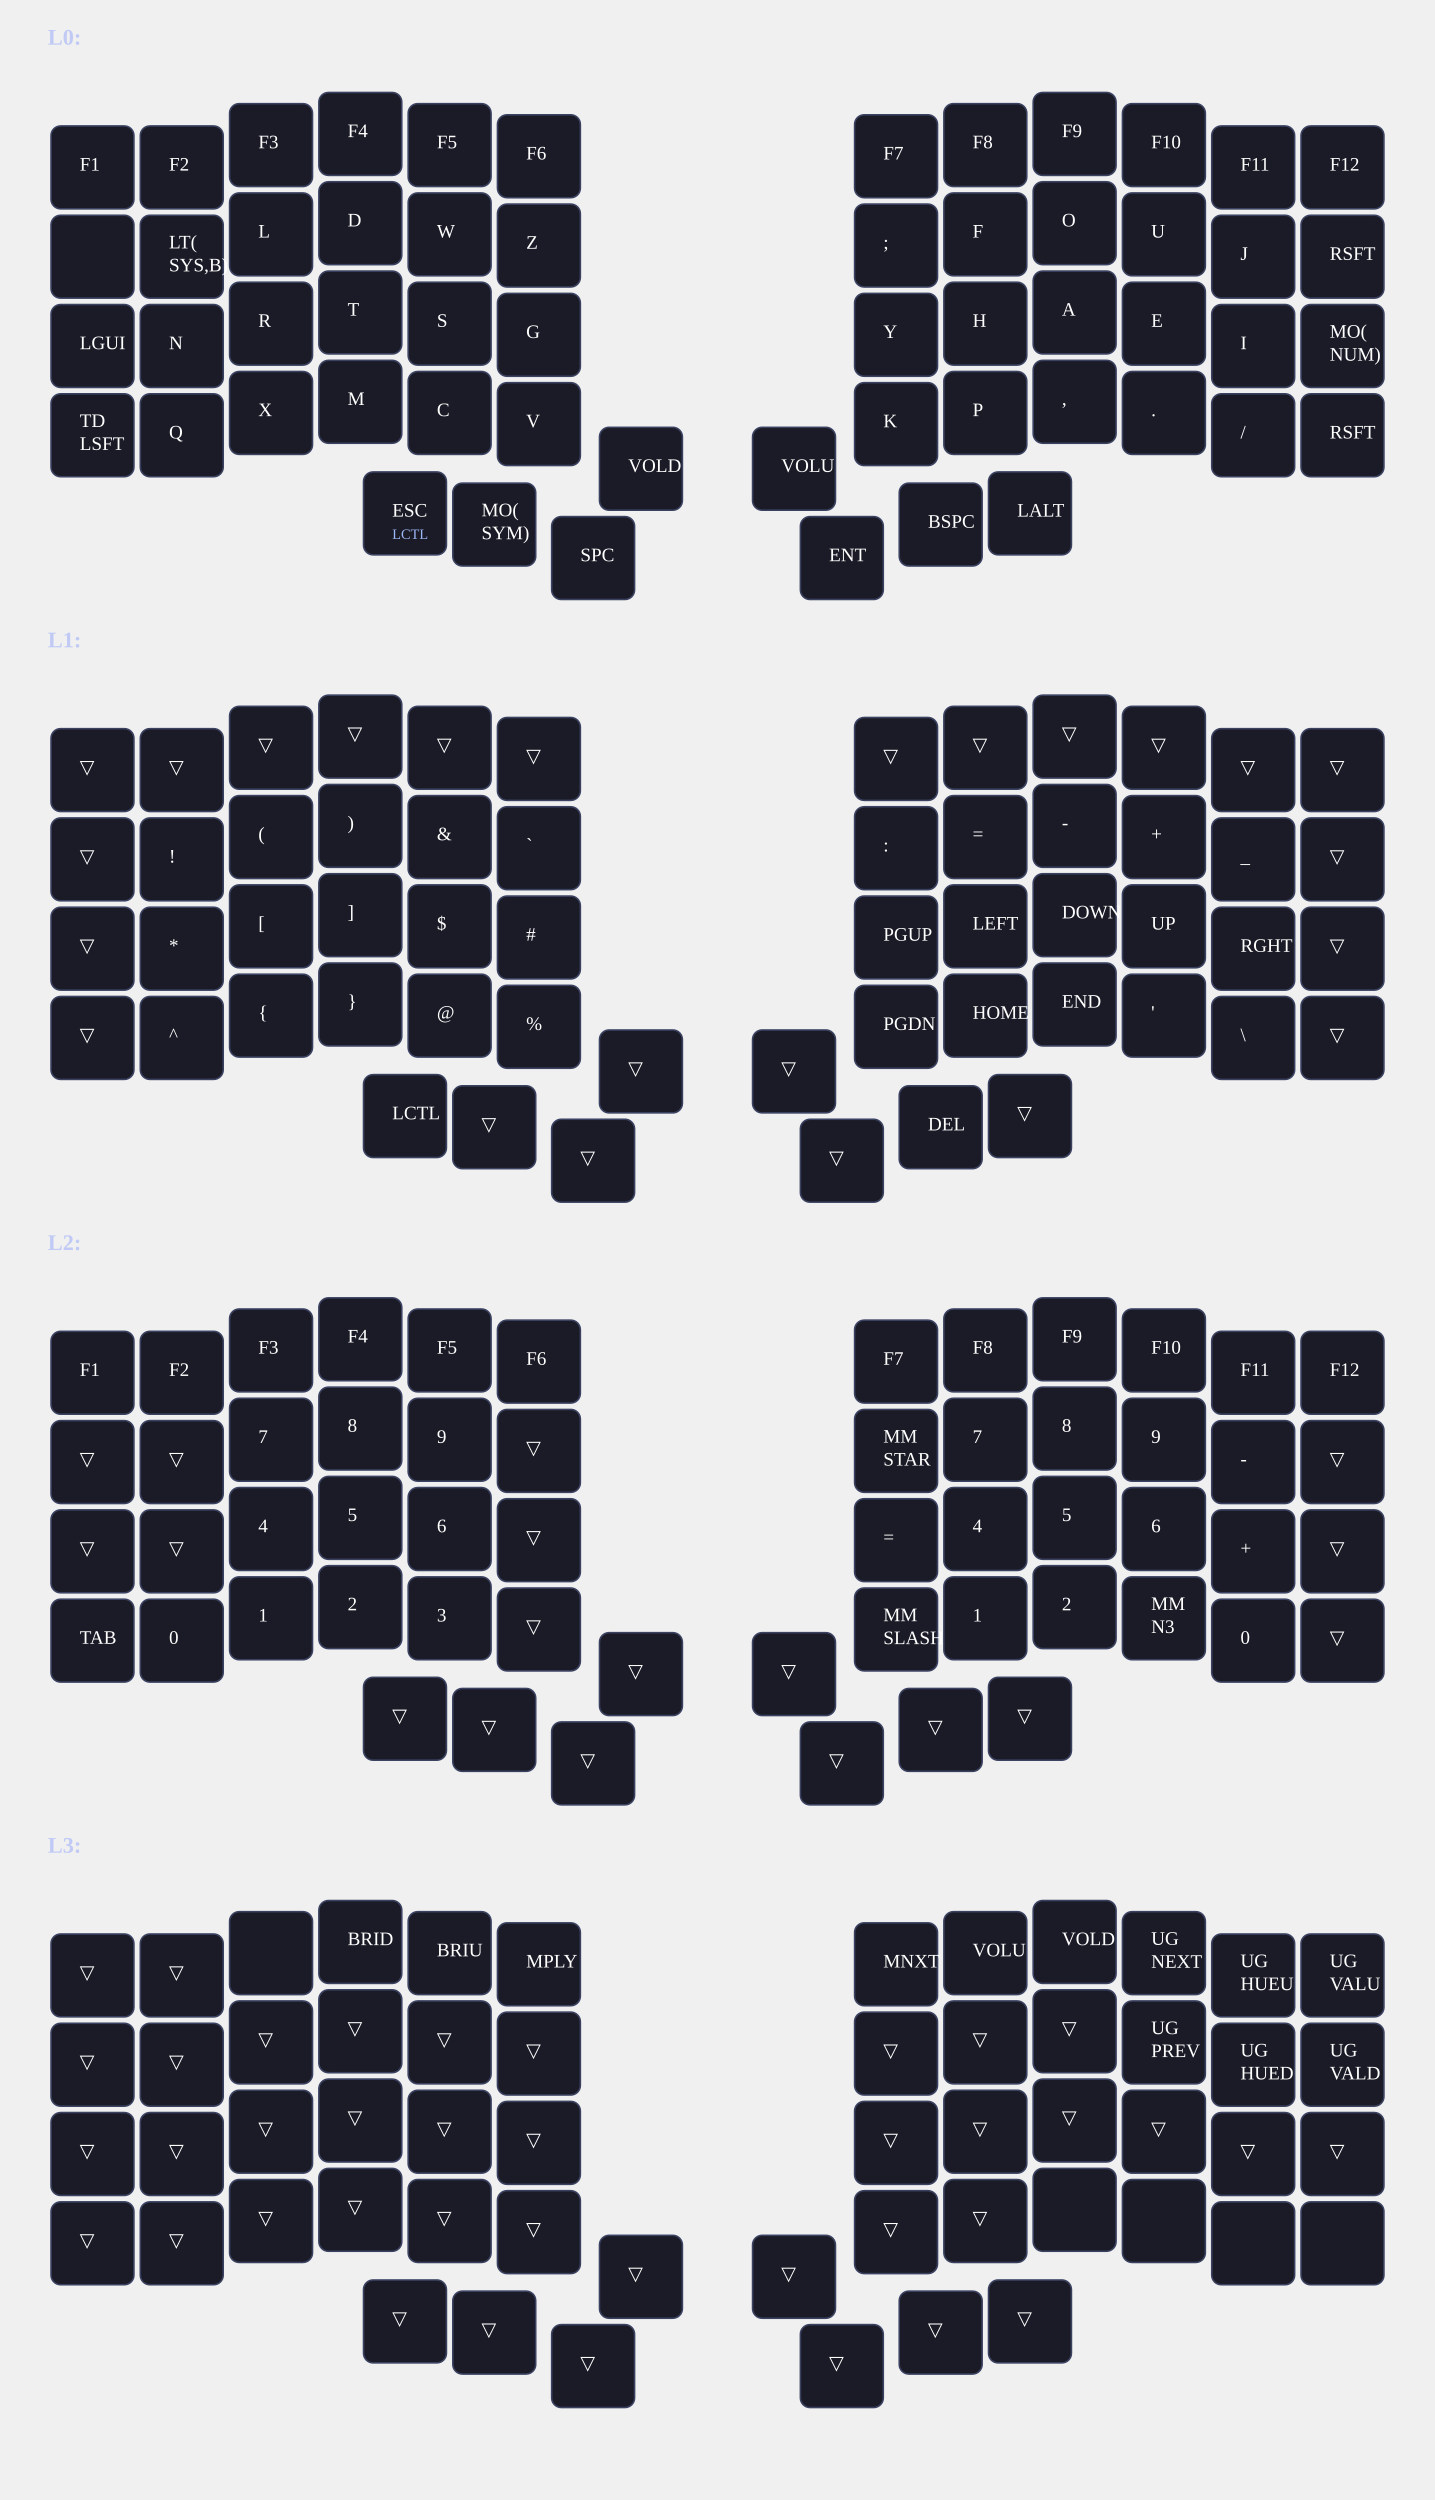
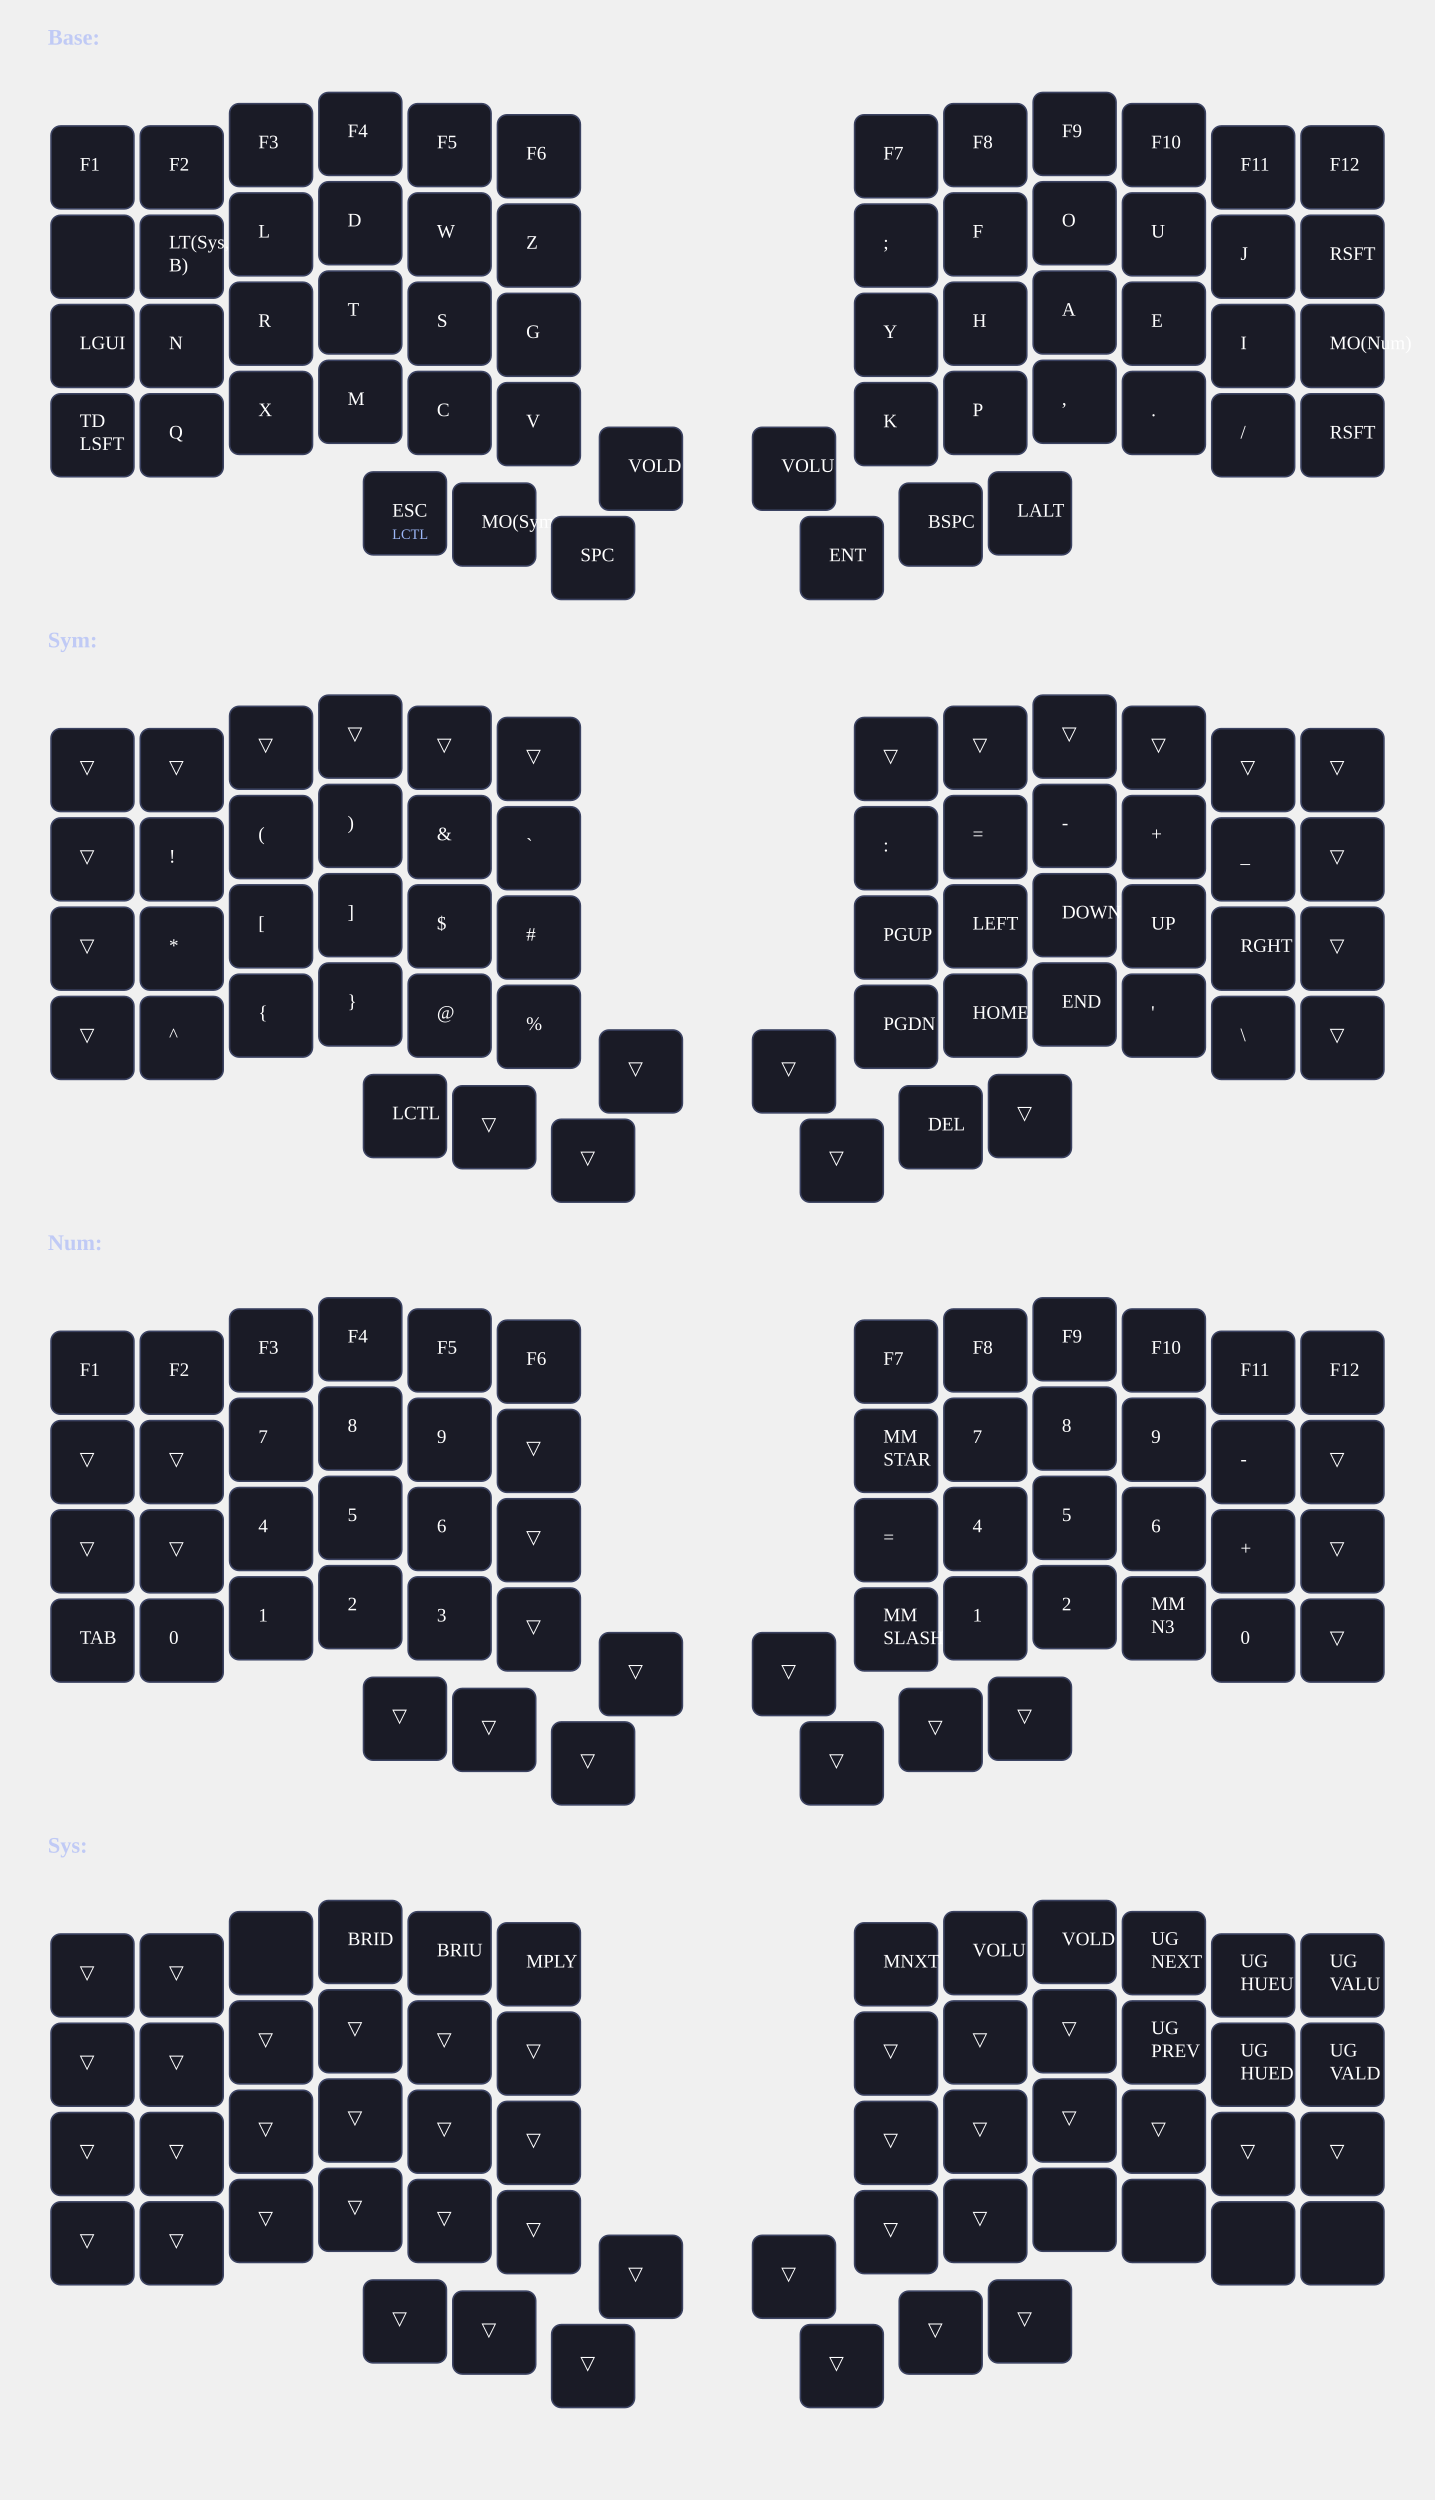
<svg xmlns="http://www.w3.org/2000/svg" width="900" height="1568" viewBox="0 0 900 1568" class="keymap">
  <style>.background { fill: #0f0f14; }
.key { fill: #1a1b26; stroke: #3b4261; stroke-width: 1; }
.key.held { fill: #292e42; stroke: #e0af68; stroke-width: 1; }
.key.ghost { stroke-dasharray: 4,4; stroke: #565f89; stroke-width: 1; }
.keycode { font-size: 10px; font-family: monospace; fill: #c0caf5; text-anchor: middle; dominant-baseline: middle; }
text.tap { font-size: 12px; fill: #ffffff; stroke: none; transform: translateX(-8px); }
text.hold { font-size: 9px; fill: #9db8f8; stroke: none; transform: translate(-8px, 2px); }
text.shifted { font-size: 9px; fill: #f0c878; stroke: none; transform: translate(-8px, 4px); }
.label { font-size: 14px; font-weight: bold; fill: #c0caf5; stroke: none; }
.combo { fill: #bb9af7; stroke: #3b4261; stroke-width: 1; }
</style>
-   <g transform="translate(30, 0)" class="layer-L0">
-     <text x="0" y="28" class="label" id="L0">L0:</text>
+   <g transform="translate(30, 0)" class="layer-Base">
+     <text x="0" y="28" class="label" id="Base">Base:</text>
    <g transform="translate(0, 56)">
      <g transform="translate(28, 49)" class="key keypos-0">
        <rect rx="6" ry="6" x="-26" y="-26" width="52" height="52" class="key" />
        <text x="0" y="2" class="key tap">F1</text>
      </g>
      <g transform="translate(84, 49)" class="key keypos-1">
        <rect rx="6" ry="6" x="-26" y="-26" width="52" height="52" class="key" />
        <text x="0" y="2" class="key tap">F2</text>
      </g>
      <g transform="translate(140, 35)" class="key keypos-2">
        <rect rx="6" ry="6" x="-26" y="-26" width="52" height="52" class="key" />
        <text x="0" y="2" class="key tap">F3</text>
      </g>
      <g transform="translate(196, 28)" class="key keypos-3">
        <rect rx="6" ry="6" x="-26" y="-26" width="52" height="52" class="key" />
        <text x="0" y="2" class="key tap">F4</text>
      </g>
      <g transform="translate(252, 35)" class="key keypos-4">
        <rect rx="6" ry="6" x="-26" y="-26" width="52" height="52" class="key" />
        <text x="0" y="2" class="key tap">F5</text>
      </g>
      <g transform="translate(308, 42)" class="key keypos-5">
        <rect rx="6" ry="6" x="-26" y="-26" width="52" height="52" class="key" />
        <text x="0" y="2" class="key tap">F6</text>
      </g>
      <g transform="translate(532, 42)" class="key keypos-6">
        <rect rx="6" ry="6" x="-26" y="-26" width="52" height="52" class="key" />
        <text x="0" y="2" class="key tap">F7</text>
      </g>
      <g transform="translate(588, 35)" class="key keypos-7">
        <rect rx="6" ry="6" x="-26" y="-26" width="52" height="52" class="key" />
        <text x="0" y="2" class="key tap">F8</text>
      </g>
      <g transform="translate(644, 28)" class="key keypos-8">
        <rect rx="6" ry="6" x="-26" y="-26" width="52" height="52" class="key" />
        <text x="0" y="2" class="key tap">F9</text>
      </g>
      <g transform="translate(700, 35)" class="key keypos-9">
        <rect rx="6" ry="6" x="-26" y="-26" width="52" height="52" class="key" />
        <text x="0" y="2" class="key tap">F10</text>
      </g>
      <g transform="translate(756, 49)" class="key keypos-10">
        <rect rx="6" ry="6" x="-26" y="-26" width="52" height="52" class="key" />
        <text x="0" y="2" class="key tap">F11</text>
      </g>
      <g transform="translate(812, 49)" class="key keypos-11">
        <rect rx="6" ry="6" x="-26" y="-26" width="52" height="52" class="key" />
        <text x="0" y="2" class="key tap">F12</text>
      </g>
      <g transform="translate(28, 105)" class="key keypos-12">
        <rect rx="6" ry="6" x="-26" y="-26" width="52" height="52" class="key" />
      </g>
      <g transform="translate(84, 105)" class="key keypos-13">
        <rect rx="6" ry="6" x="-26" y="-26" width="52" height="52" class="key" />
        <text x="0" y="2" class="key tap">
-           <tspan x="0" dy="-0.6em">LT(</tspan>
-           <tspan x="0" dy="1.2em">SYS,B)</tspan>
+           <tspan x="0" dy="-0.6em">LT(Sys,</tspan>
+           <tspan x="0" dy="1.2em">B)</tspan>
        </text>
      </g>
      <g transform="translate(140, 91)" class="key keypos-14">
        <rect rx="6" ry="6" x="-26" y="-26" width="52" height="52" class="key" />
        <text x="0" y="2" class="key tap">L</text>
      </g>
      <g transform="translate(196, 84)" class="key keypos-15">
        <rect rx="6" ry="6" x="-26" y="-26" width="52" height="52" class="key" />
        <text x="0" y="2" class="key tap">D</text>
      </g>
      <g transform="translate(252, 91)" class="key keypos-16">
        <rect rx="6" ry="6" x="-26" y="-26" width="52" height="52" class="key" />
        <text x="0" y="2" class="key tap">W</text>
      </g>
      <g transform="translate(308, 98)" class="key keypos-17">
        <rect rx="6" ry="6" x="-26" y="-26" width="52" height="52" class="key" />
        <text x="0" y="2" class="key tap">Z</text>
      </g>
      <g transform="translate(532, 98)" class="key keypos-18">
        <rect rx="6" ry="6" x="-26" y="-26" width="52" height="52" class="key" />
        <text x="0" y="2" class="key tap">;</text>
      </g>
      <g transform="translate(588, 91)" class="key keypos-19">
        <rect rx="6" ry="6" x="-26" y="-26" width="52" height="52" class="key" />
        <text x="0" y="2" class="key tap">F</text>
      </g>
      <g transform="translate(644, 84)" class="key keypos-20">
        <rect rx="6" ry="6" x="-26" y="-26" width="52" height="52" class="key" />
        <text x="0" y="2" class="key tap">O</text>
      </g>
      <g transform="translate(700, 91)" class="key keypos-21">
        <rect rx="6" ry="6" x="-26" y="-26" width="52" height="52" class="key" />
        <text x="0" y="2" class="key tap">U</text>
      </g>
      <g transform="translate(756, 105)" class="key keypos-22">
        <rect rx="6" ry="6" x="-26" y="-26" width="52" height="52" class="key" />
        <text x="0" y="2" class="key tap">J</text>
      </g>
      <g transform="translate(812, 105)" class="key keypos-23">
        <rect rx="6" ry="6" x="-26" y="-26" width="52" height="52" class="key" />
        <text x="0" y="2" class="key tap">RSFT</text>
      </g>
      <g transform="translate(28, 161)" class="key keypos-24">
        <rect rx="6" ry="6" x="-26" y="-26" width="52" height="52" class="key" />
        <text x="0" y="2" class="key tap">LGUI</text>
      </g>
      <g transform="translate(84, 161)" class="key keypos-25">
        <rect rx="6" ry="6" x="-26" y="-26" width="52" height="52" class="key" />
        <text x="0" y="2" class="key tap">N</text>
      </g>
      <g transform="translate(140, 147)" class="key keypos-26">
        <rect rx="6" ry="6" x="-26" y="-26" width="52" height="52" class="key" />
        <text x="0" y="2" class="key tap">R</text>
      </g>
      <g transform="translate(196, 140)" class="key keypos-27">
        <rect rx="6" ry="6" x="-26" y="-26" width="52" height="52" class="key" />
        <text x="0" y="2" class="key tap">T</text>
      </g>
      <g transform="translate(252, 147)" class="key keypos-28">
        <rect rx="6" ry="6" x="-26" y="-26" width="52" height="52" class="key" />
        <text x="0" y="2" class="key tap">S</text>
      </g>
      <g transform="translate(308, 154)" class="key keypos-29">
        <rect rx="6" ry="6" x="-26" y="-26" width="52" height="52" class="key" />
        <text x="0" y="2" class="key tap">G</text>
      </g>
      <g transform="translate(532, 154)" class="key keypos-30">
        <rect rx="6" ry="6" x="-26" y="-26" width="52" height="52" class="key" />
        <text x="0" y="2" class="key tap">Y</text>
      </g>
      <g transform="translate(588, 147)" class="key keypos-31">
        <rect rx="6" ry="6" x="-26" y="-26" width="52" height="52" class="key" />
        <text x="0" y="2" class="key tap">H</text>
      </g>
      <g transform="translate(644, 140)" class="key keypos-32">
        <rect rx="6" ry="6" x="-26" y="-26" width="52" height="52" class="key" />
        <text x="0" y="2" class="key tap">A</text>
      </g>
      <g transform="translate(700, 147)" class="key keypos-33">
        <rect rx="6" ry="6" x="-26" y="-26" width="52" height="52" class="key" />
        <text x="0" y="2" class="key tap">E</text>
      </g>
      <g transform="translate(756, 161)" class="key keypos-34">
        <rect rx="6" ry="6" x="-26" y="-26" width="52" height="52" class="key" />
        <text x="0" y="2" class="key tap">I</text>
      </g>
      <g transform="translate(812, 161)" class="key keypos-35">
        <rect rx="6" ry="6" x="-26" y="-26" width="52" height="52" class="key" />
-         <text x="0" y="2" class="key tap">
-           <tspan x="0" dy="-0.6em">MO(</tspan>
-           <tspan x="0" dy="1.2em">NUM)</tspan>
-         </text>
+         <text x="0" y="2" class="key tap">MO(Num)</text>
      </g>
      <g transform="translate(28, 217)" class="key keypos-36">
        <rect rx="6" ry="6" x="-26" y="-26" width="52" height="52" class="key" />
        <text x="0" y="2" class="key tap">
          <tspan x="0" dy="-0.6em">TD</tspan>
          <tspan x="0" dy="1.2em">LSFT</tspan>
        </text>
      </g>
      <g transform="translate(84, 217)" class="key keypos-37">
        <rect rx="6" ry="6" x="-26" y="-26" width="52" height="52" class="key" />
        <text x="0" y="2" class="key tap">Q</text>
      </g>
      <g transform="translate(140, 203)" class="key keypos-38">
        <rect rx="6" ry="6" x="-26" y="-26" width="52" height="52" class="key" />
        <text x="0" y="2" class="key tap">X</text>
      </g>
      <g transform="translate(196, 196)" class="key keypos-39">
        <rect rx="6" ry="6" x="-26" y="-26" width="52" height="52" class="key" />
        <text x="0" y="2" class="key tap">M</text>
      </g>
      <g transform="translate(252, 203)" class="key keypos-40">
        <rect rx="6" ry="6" x="-26" y="-26" width="52" height="52" class="key" />
        <text x="0" y="2" class="key tap">C</text>
      </g>
      <g transform="translate(308, 210)" class="key keypos-41">
        <rect rx="6" ry="6" x="-26" y="-26" width="52" height="52" class="key" />
        <text x="0" y="2" class="key tap">V</text>
      </g>
      <g transform="translate(372, 238)" class="key keypos-42">
        <rect rx="6" ry="6" x="-26" y="-26" width="52" height="52" class="key" />
        <text x="0" y="2" class="key tap">VOLD</text>
      </g>
      <g transform="translate(468, 238)" class="key keypos-43">
        <rect rx="6" ry="6" x="-26" y="-26" width="52" height="52" class="key" />
        <text x="0" y="2" class="key tap">VOLU</text>
      </g>
      <g transform="translate(532, 210)" class="key keypos-44">
        <rect rx="6" ry="6" x="-26" y="-26" width="52" height="52" class="key" />
        <text x="0" y="2" class="key tap">K</text>
      </g>
      <g transform="translate(588, 203)" class="key keypos-45">
        <rect rx="6" ry="6" x="-26" y="-26" width="52" height="52" class="key" />
        <text x="0" y="2" class="key tap">P</text>
      </g>
      <g transform="translate(644, 196)" class="key keypos-46">
        <rect rx="6" ry="6" x="-26" y="-26" width="52" height="52" class="key" />
        <text x="0" y="2" class="key tap">,</text>
      </g>
      <g transform="translate(700, 203)" class="key keypos-47">
        <rect rx="6" ry="6" x="-26" y="-26" width="52" height="52" class="key" />
        <text x="0" y="2" class="key tap">.</text>
      </g>
      <g transform="translate(756, 217)" class="key keypos-48">
        <rect rx="6" ry="6" x="-26" y="-26" width="52" height="52" class="key" />
        <text x="0" y="2" class="key tap">/</text>
      </g>
      <g transform="translate(812, 217)" class="key keypos-49">
        <rect rx="6" ry="6" x="-26" y="-26" width="52" height="52" class="key" />
        <text x="0" y="2" class="key tap">RSFT</text>
      </g>
      <g transform="translate(224, 266)" class="key keypos-50">
        <rect rx="6" ry="6" x="-26" y="-26" width="52" height="52" class="key" />
        <text x="0" y="2" class="key tap">ESC</text>
        <text x="0" y="14" class="key hold">LCTL</text>
      </g>
      <g transform="translate(280, 273)" class="key keypos-51">
        <rect rx="6" ry="6" x="-26" y="-26" width="52" height="52" class="key" />
-         <text x="0" y="2" class="key tap">
-           <tspan x="0" dy="-0.6em">MO(</tspan>
-           <tspan x="0" dy="1.2em">SYM)</tspan>
-         </text>
+         <text x="0" y="2" class="key tap">MO(Sym)</text>
      </g>
      <g transform="translate(342, 294)" class="key keypos-52">
        <rect rx="6" ry="6" x="-26" y="-26" width="52" height="52" class="key" />
        <text x="0" y="2" class="key tap">SPC</text>
      </g>
      <g transform="translate(498, 294)" class="key keypos-53">
        <rect rx="6" ry="6" x="-26" y="-26" width="52" height="52" class="key" />
        <text x="0" y="2" class="key tap">ENT</text>
      </g>
      <g transform="translate(560, 273)" class="key keypos-54">
        <rect rx="6" ry="6" x="-26" y="-26" width="52" height="52" class="key" />
        <text x="0" y="2" class="key tap">BSPC</text>
      </g>
      <g transform="translate(616, 266)" class="key keypos-55">
        <rect rx="6" ry="6" x="-26" y="-26" width="52" height="52" class="key" />
        <text x="0" y="2" class="key tap">LALT</text>
      </g>
    </g>
  </g>
-   <g transform="translate(30, 378)" class="layer-L1">
-     <text x="0" y="28" class="label" id="L1">L1:</text>
+   <g transform="translate(30, 378)" class="layer-Sym">
+     <text x="0" y="28" class="label" id="Sym">Sym:</text>
    <g transform="translate(0, 56)">
      <g transform="translate(28, 49)" class="key trans keypos-0">
        <rect rx="6" ry="6" x="-26" y="-26" width="52" height="52" class="key trans" />
        <text x="0" y="2" class="key trans tap">▽</text>
      </g>
      <g transform="translate(84, 49)" class="key trans keypos-1">
        <rect rx="6" ry="6" x="-26" y="-26" width="52" height="52" class="key trans" />
        <text x="0" y="2" class="key trans tap">▽</text>
      </g>
      <g transform="translate(140, 35)" class="key trans keypos-2">
        <rect rx="6" ry="6" x="-26" y="-26" width="52" height="52" class="key trans" />
        <text x="0" y="2" class="key trans tap">▽</text>
      </g>
      <g transform="translate(196, 28)" class="key trans keypos-3">
        <rect rx="6" ry="6" x="-26" y="-26" width="52" height="52" class="key trans" />
        <text x="0" y="2" class="key trans tap">▽</text>
      </g>
      <g transform="translate(252, 35)" class="key trans keypos-4">
        <rect rx="6" ry="6" x="-26" y="-26" width="52" height="52" class="key trans" />
        <text x="0" y="2" class="key trans tap">▽</text>
      </g>
      <g transform="translate(308, 42)" class="key trans keypos-5">
        <rect rx="6" ry="6" x="-26" y="-26" width="52" height="52" class="key trans" />
        <text x="0" y="2" class="key trans tap">▽</text>
      </g>
      <g transform="translate(532, 42)" class="key trans keypos-6">
        <rect rx="6" ry="6" x="-26" y="-26" width="52" height="52" class="key trans" />
        <text x="0" y="2" class="key trans tap">▽</text>
      </g>
      <g transform="translate(588, 35)" class="key trans keypos-7">
        <rect rx="6" ry="6" x="-26" y="-26" width="52" height="52" class="key trans" />
        <text x="0" y="2" class="key trans tap">▽</text>
      </g>
      <g transform="translate(644, 28)" class="key trans keypos-8">
        <rect rx="6" ry="6" x="-26" y="-26" width="52" height="52" class="key trans" />
        <text x="0" y="2" class="key trans tap">▽</text>
      </g>
      <g transform="translate(700, 35)" class="key trans keypos-9">
        <rect rx="6" ry="6" x="-26" y="-26" width="52" height="52" class="key trans" />
        <text x="0" y="2" class="key trans tap">▽</text>
      </g>
      <g transform="translate(756, 49)" class="key trans keypos-10">
        <rect rx="6" ry="6" x="-26" y="-26" width="52" height="52" class="key trans" />
        <text x="0" y="2" class="key trans tap">▽</text>
      </g>
      <g transform="translate(812, 49)" class="key trans keypos-11">
        <rect rx="6" ry="6" x="-26" y="-26" width="52" height="52" class="key trans" />
        <text x="0" y="2" class="key trans tap">▽</text>
      </g>
      <g transform="translate(28, 105)" class="key trans keypos-12">
        <rect rx="6" ry="6" x="-26" y="-26" width="52" height="52" class="key trans" />
        <text x="0" y="2" class="key trans tap">▽</text>
      </g>
      <g transform="translate(84, 105)" class="key keypos-13">
        <rect rx="6" ry="6" x="-26" y="-26" width="52" height="52" class="key" />
        <text x="0" y="2" class="key tap">!</text>
      </g>
      <g transform="translate(140, 91)" class="key keypos-14">
        <rect rx="6" ry="6" x="-26" y="-26" width="52" height="52" class="key" />
        <text x="0" y="2" class="key tap">(</text>
      </g>
      <g transform="translate(196, 84)" class="key keypos-15">
        <rect rx="6" ry="6" x="-26" y="-26" width="52" height="52" class="key" />
        <text x="0" y="2" class="key tap">)</text>
      </g>
      <g transform="translate(252, 91)" class="key keypos-16">
        <rect rx="6" ry="6" x="-26" y="-26" width="52" height="52" class="key" />
        <text x="0" y="2" class="key tap">&amp;</text>
      </g>
      <g transform="translate(308, 98)" class="key keypos-17">
        <rect rx="6" ry="6" x="-26" y="-26" width="52" height="52" class="key" />
        <text x="0" y="2" class="key tap">`</text>
      </g>
      <g transform="translate(532, 98)" class="key keypos-18">
        <rect rx="6" ry="6" x="-26" y="-26" width="52" height="52" class="key" />
        <text x="0" y="2" class="key tap">:</text>
      </g>
      <g transform="translate(588, 91)" class="key keypos-19">
        <rect rx="6" ry="6" x="-26" y="-26" width="52" height="52" class="key" />
        <text x="0" y="2" class="key tap">=</text>
      </g>
      <g transform="translate(644, 84)" class="key keypos-20">
        <rect rx="6" ry="6" x="-26" y="-26" width="52" height="52" class="key" />
        <text x="0" y="2" class="key tap">-</text>
      </g>
      <g transform="translate(700, 91)" class="key keypos-21">
        <rect rx="6" ry="6" x="-26" y="-26" width="52" height="52" class="key" />
        <text x="0" y="2" class="key tap">+</text>
      </g>
      <g transform="translate(756, 105)" class="key keypos-22">
        <rect rx="6" ry="6" x="-26" y="-26" width="52" height="52" class="key" />
        <text x="0" y="2" class="key tap">_</text>
      </g>
      <g transform="translate(812, 105)" class="key trans keypos-23">
        <rect rx="6" ry="6" x="-26" y="-26" width="52" height="52" class="key trans" />
        <text x="0" y="2" class="key trans tap">▽</text>
      </g>
      <g transform="translate(28, 161)" class="key trans keypos-24">
        <rect rx="6" ry="6" x="-26" y="-26" width="52" height="52" class="key trans" />
        <text x="0" y="2" class="key trans tap">▽</text>
      </g>
      <g transform="translate(84, 161)" class="key keypos-25">
        <rect rx="6" ry="6" x="-26" y="-26" width="52" height="52" class="key" />
        <text x="0" y="2" class="key tap">*</text>
      </g>
      <g transform="translate(140, 147)" class="key keypos-26">
        <rect rx="6" ry="6" x="-26" y="-26" width="52" height="52" class="key" />
        <text x="0" y="2" class="key tap">[</text>
      </g>
      <g transform="translate(196, 140)" class="key keypos-27">
        <rect rx="6" ry="6" x="-26" y="-26" width="52" height="52" class="key" />
        <text x="0" y="2" class="key tap">]</text>
      </g>
      <g transform="translate(252, 147)" class="key keypos-28">
        <rect rx="6" ry="6" x="-26" y="-26" width="52" height="52" class="key" />
        <text x="0" y="2" class="key tap">$</text>
      </g>
      <g transform="translate(308, 154)" class="key keypos-29">
        <rect rx="6" ry="6" x="-26" y="-26" width="52" height="52" class="key" />
        <text x="0" y="2" class="key tap">#</text>
      </g>
      <g transform="translate(532, 154)" class="key keypos-30">
        <rect rx="6" ry="6" x="-26" y="-26" width="52" height="52" class="key" />
        <text x="0" y="2" class="key tap">PGUP</text>
      </g>
      <g transform="translate(588, 147)" class="key keypos-31">
        <rect rx="6" ry="6" x="-26" y="-26" width="52" height="52" class="key" />
        <text x="0" y="2" class="key tap">LEFT</text>
      </g>
      <g transform="translate(644, 140)" class="key keypos-32">
        <rect rx="6" ry="6" x="-26" y="-26" width="52" height="52" class="key" />
        <text x="0" y="2" class="key tap">DOWN</text>
      </g>
      <g transform="translate(700, 147)" class="key keypos-33">
        <rect rx="6" ry="6" x="-26" y="-26" width="52" height="52" class="key" />
        <text x="0" y="2" class="key tap">UP</text>
      </g>
      <g transform="translate(756, 161)" class="key keypos-34">
        <rect rx="6" ry="6" x="-26" y="-26" width="52" height="52" class="key" />
        <text x="0" y="2" class="key tap">RGHT</text>
      </g>
      <g transform="translate(812, 161)" class="key trans keypos-35">
        <rect rx="6" ry="6" x="-26" y="-26" width="52" height="52" class="key trans" />
        <text x="0" y="2" class="key trans tap">▽</text>
      </g>
      <g transform="translate(28, 217)" class="key trans keypos-36">
        <rect rx="6" ry="6" x="-26" y="-26" width="52" height="52" class="key trans" />
        <text x="0" y="2" class="key trans tap">▽</text>
      </g>
      <g transform="translate(84, 217)" class="key keypos-37">
        <rect rx="6" ry="6" x="-26" y="-26" width="52" height="52" class="key" />
        <text x="0" y="2" class="key tap">^</text>
      </g>
      <g transform="translate(140, 203)" class="key keypos-38">
        <rect rx="6" ry="6" x="-26" y="-26" width="52" height="52" class="key" />
        <text x="0" y="2" class="key tap">{</text>
      </g>
      <g transform="translate(196, 196)" class="key keypos-39">
        <rect rx="6" ry="6" x="-26" y="-26" width="52" height="52" class="key" />
        <text x="0" y="2" class="key tap">}</text>
      </g>
      <g transform="translate(252, 203)" class="key keypos-40">
        <rect rx="6" ry="6" x="-26" y="-26" width="52" height="52" class="key" />
        <text x="0" y="2" class="key tap">@</text>
      </g>
      <g transform="translate(308, 210)" class="key keypos-41">
        <rect rx="6" ry="6" x="-26" y="-26" width="52" height="52" class="key" />
        <text x="0" y="2" class="key tap">%</text>
      </g>
      <g transform="translate(372, 238)" class="key trans keypos-42">
        <rect rx="6" ry="6" x="-26" y="-26" width="52" height="52" class="key trans" />
        <text x="0" y="2" class="key trans tap">▽</text>
      </g>
      <g transform="translate(468, 238)" class="key trans keypos-43">
        <rect rx="6" ry="6" x="-26" y="-26" width="52" height="52" class="key trans" />
        <text x="0" y="2" class="key trans tap">▽</text>
      </g>
      <g transform="translate(532, 210)" class="key keypos-44">
        <rect rx="6" ry="6" x="-26" y="-26" width="52" height="52" class="key" />
        <text x="0" y="2" class="key tap">PGDN</text>
      </g>
      <g transform="translate(588, 203)" class="key keypos-45">
        <rect rx="6" ry="6" x="-26" y="-26" width="52" height="52" class="key" />
        <text x="0" y="2" class="key tap">HOME</text>
      </g>
      <g transform="translate(644, 196)" class="key keypos-46">
        <rect rx="6" ry="6" x="-26" y="-26" width="52" height="52" class="key" />
        <text x="0" y="2" class="key tap">END</text>
      </g>
      <g transform="translate(700, 203)" class="key keypos-47">
        <rect rx="6" ry="6" x="-26" y="-26" width="52" height="52" class="key" />
        <text x="0" y="2" class="key tap">'</text>
      </g>
      <g transform="translate(756, 217)" class="key keypos-48">
        <rect rx="6" ry="6" x="-26" y="-26" width="52" height="52" class="key" />
        <text x="0" y="2" class="key tap">\</text>
      </g>
      <g transform="translate(812, 217)" class="key trans keypos-49">
        <rect rx="6" ry="6" x="-26" y="-26" width="52" height="52" class="key trans" />
        <text x="0" y="2" class="key trans tap">▽</text>
      </g>
      <g transform="translate(224, 266)" class="key keypos-50">
        <rect rx="6" ry="6" x="-26" y="-26" width="52" height="52" class="key" />
        <text x="0" y="2" class="key tap">LCTL</text>
      </g>
      <g transform="translate(280, 273)" class="key trans keypos-51">
        <rect rx="6" ry="6" x="-26" y="-26" width="52" height="52" class="key trans" />
        <text x="0" y="2" class="key trans tap">▽</text>
      </g>
      <g transform="translate(342, 294)" class="key trans keypos-52">
        <rect rx="6" ry="6" x="-26" y="-26" width="52" height="52" class="key trans" />
        <text x="0" y="2" class="key trans tap">▽</text>
      </g>
      <g transform="translate(498, 294)" class="key trans keypos-53">
        <rect rx="6" ry="6" x="-26" y="-26" width="52" height="52" class="key trans" />
        <text x="0" y="2" class="key trans tap">▽</text>
      </g>
      <g transform="translate(560, 273)" class="key keypos-54">
        <rect rx="6" ry="6" x="-26" y="-26" width="52" height="52" class="key" />
        <text x="0" y="2" class="key tap">DEL</text>
      </g>
      <g transform="translate(616, 266)" class="key trans keypos-55">
        <rect rx="6" ry="6" x="-26" y="-26" width="52" height="52" class="key trans" />
        <text x="0" y="2" class="key trans tap">▽</text>
      </g>
    </g>
  </g>
-   <g transform="translate(30, 756)" class="layer-L2">
-     <text x="0" y="28" class="label" id="L2">L2:</text>
+   <g transform="translate(30, 756)" class="layer-Num">
+     <text x="0" y="28" class="label" id="Num">Num:</text>
    <g transform="translate(0, 56)">
      <g transform="translate(28, 49)" class="key keypos-0">
        <rect rx="6" ry="6" x="-26" y="-26" width="52" height="52" class="key" />
        <text x="0" y="2" class="key tap">F1</text>
      </g>
      <g transform="translate(84, 49)" class="key keypos-1">
        <rect rx="6" ry="6" x="-26" y="-26" width="52" height="52" class="key" />
        <text x="0" y="2" class="key tap">F2</text>
      </g>
      <g transform="translate(140, 35)" class="key keypos-2">
        <rect rx="6" ry="6" x="-26" y="-26" width="52" height="52" class="key" />
        <text x="0" y="2" class="key tap">F3</text>
      </g>
      <g transform="translate(196, 28)" class="key keypos-3">
        <rect rx="6" ry="6" x="-26" y="-26" width="52" height="52" class="key" />
        <text x="0" y="2" class="key tap">F4</text>
      </g>
      <g transform="translate(252, 35)" class="key keypos-4">
        <rect rx="6" ry="6" x="-26" y="-26" width="52" height="52" class="key" />
        <text x="0" y="2" class="key tap">F5</text>
      </g>
      <g transform="translate(308, 42)" class="key keypos-5">
        <rect rx="6" ry="6" x="-26" y="-26" width="52" height="52" class="key" />
        <text x="0" y="2" class="key tap">F6</text>
      </g>
      <g transform="translate(532, 42)" class="key keypos-6">
        <rect rx="6" ry="6" x="-26" y="-26" width="52" height="52" class="key" />
        <text x="0" y="2" class="key tap">F7</text>
      </g>
      <g transform="translate(588, 35)" class="key keypos-7">
        <rect rx="6" ry="6" x="-26" y="-26" width="52" height="52" class="key" />
        <text x="0" y="2" class="key tap">F8</text>
      </g>
      <g transform="translate(644, 28)" class="key keypos-8">
        <rect rx="6" ry="6" x="-26" y="-26" width="52" height="52" class="key" />
        <text x="0" y="2" class="key tap">F9</text>
      </g>
      <g transform="translate(700, 35)" class="key keypos-9">
        <rect rx="6" ry="6" x="-26" y="-26" width="52" height="52" class="key" />
        <text x="0" y="2" class="key tap">F10</text>
      </g>
      <g transform="translate(756, 49)" class="key keypos-10">
        <rect rx="6" ry="6" x="-26" y="-26" width="52" height="52" class="key" />
        <text x="0" y="2" class="key tap">F11</text>
      </g>
      <g transform="translate(812, 49)" class="key keypos-11">
        <rect rx="6" ry="6" x="-26" y="-26" width="52" height="52" class="key" />
        <text x="0" y="2" class="key tap">F12</text>
      </g>
      <g transform="translate(28, 105)" class="key trans keypos-12">
        <rect rx="6" ry="6" x="-26" y="-26" width="52" height="52" class="key trans" />
        <text x="0" y="2" class="key trans tap">▽</text>
      </g>
      <g transform="translate(84, 105)" class="key trans keypos-13">
        <rect rx="6" ry="6" x="-26" y="-26" width="52" height="52" class="key trans" />
        <text x="0" y="2" class="key trans tap">▽</text>
      </g>
      <g transform="translate(140, 91)" class="key keypos-14">
        <rect rx="6" ry="6" x="-26" y="-26" width="52" height="52" class="key" />
        <text x="0" y="2" class="key tap">7</text>
      </g>
      <g transform="translate(196, 84)" class="key keypos-15">
        <rect rx="6" ry="6" x="-26" y="-26" width="52" height="52" class="key" />
        <text x="0" y="2" class="key tap">8</text>
      </g>
      <g transform="translate(252, 91)" class="key keypos-16">
        <rect rx="6" ry="6" x="-26" y="-26" width="52" height="52" class="key" />
        <text x="0" y="2" class="key tap">9</text>
      </g>
      <g transform="translate(308, 98)" class="key trans keypos-17">
        <rect rx="6" ry="6" x="-26" y="-26" width="52" height="52" class="key trans" />
        <text x="0" y="2" class="key trans tap">▽</text>
      </g>
      <g transform="translate(532, 98)" class="key keypos-18">
        <rect rx="6" ry="6" x="-26" y="-26" width="52" height="52" class="key" />
        <text x="0" y="2" class="key tap">
          <tspan x="0" dy="-0.6em">MM</tspan>
          <tspan x="0" dy="1.2em">STAR</tspan>
        </text>
      </g>
      <g transform="translate(588, 91)" class="key keypos-19">
        <rect rx="6" ry="6" x="-26" y="-26" width="52" height="52" class="key" />
        <text x="0" y="2" class="key tap">7</text>
      </g>
      <g transform="translate(644, 84)" class="key keypos-20">
        <rect rx="6" ry="6" x="-26" y="-26" width="52" height="52" class="key" />
        <text x="0" y="2" class="key tap">8</text>
      </g>
      <g transform="translate(700, 91)" class="key keypos-21">
        <rect rx="6" ry="6" x="-26" y="-26" width="52" height="52" class="key" />
        <text x="0" y="2" class="key tap">9</text>
      </g>
      <g transform="translate(756, 105)" class="key keypos-22">
        <rect rx="6" ry="6" x="-26" y="-26" width="52" height="52" class="key" />
        <text x="0" y="2" class="key tap">-</text>
      </g>
      <g transform="translate(812, 105)" class="key trans keypos-23">
        <rect rx="6" ry="6" x="-26" y="-26" width="52" height="52" class="key trans" />
        <text x="0" y="2" class="key trans tap">▽</text>
      </g>
      <g transform="translate(28, 161)" class="key trans keypos-24">
        <rect rx="6" ry="6" x="-26" y="-26" width="52" height="52" class="key trans" />
        <text x="0" y="2" class="key trans tap">▽</text>
      </g>
      <g transform="translate(84, 161)" class="key trans keypos-25">
        <rect rx="6" ry="6" x="-26" y="-26" width="52" height="52" class="key trans" />
        <text x="0" y="2" class="key trans tap">▽</text>
      </g>
      <g transform="translate(140, 147)" class="key keypos-26">
        <rect rx="6" ry="6" x="-26" y="-26" width="52" height="52" class="key" />
        <text x="0" y="2" class="key tap">4</text>
      </g>
      <g transform="translate(196, 140)" class="key keypos-27">
        <rect rx="6" ry="6" x="-26" y="-26" width="52" height="52" class="key" />
        <text x="0" y="2" class="key tap">5</text>
      </g>
      <g transform="translate(252, 147)" class="key keypos-28">
        <rect rx="6" ry="6" x="-26" y="-26" width="52" height="52" class="key" />
        <text x="0" y="2" class="key tap">6</text>
      </g>
      <g transform="translate(308, 154)" class="key trans keypos-29">
        <rect rx="6" ry="6" x="-26" y="-26" width="52" height="52" class="key trans" />
        <text x="0" y="2" class="key trans tap">▽</text>
      </g>
      <g transform="translate(532, 154)" class="key keypos-30">
        <rect rx="6" ry="6" x="-26" y="-26" width="52" height="52" class="key" />
        <text x="0" y="2" class="key tap">=</text>
      </g>
      <g transform="translate(588, 147)" class="key keypos-31">
        <rect rx="6" ry="6" x="-26" y="-26" width="52" height="52" class="key" />
        <text x="0" y="2" class="key tap">4</text>
      </g>
      <g transform="translate(644, 140)" class="key keypos-32">
        <rect rx="6" ry="6" x="-26" y="-26" width="52" height="52" class="key" />
        <text x="0" y="2" class="key tap">5</text>
      </g>
      <g transform="translate(700, 147)" class="key keypos-33">
        <rect rx="6" ry="6" x="-26" y="-26" width="52" height="52" class="key" />
        <text x="0" y="2" class="key tap">6</text>
      </g>
      <g transform="translate(756, 161)" class="key keypos-34">
        <rect rx="6" ry="6" x="-26" y="-26" width="52" height="52" class="key" />
        <text x="0" y="2" class="key tap">+</text>
      </g>
      <g transform="translate(812, 161)" class="key trans keypos-35">
        <rect rx="6" ry="6" x="-26" y="-26" width="52" height="52" class="key trans" />
        <text x="0" y="2" class="key trans tap">▽</text>
      </g>
      <g transform="translate(28, 217)" class="key keypos-36">
        <rect rx="6" ry="6" x="-26" y="-26" width="52" height="52" class="key" />
        <text x="0" y="2" class="key tap">TAB</text>
      </g>
      <g transform="translate(84, 217)" class="key keypos-37">
        <rect rx="6" ry="6" x="-26" y="-26" width="52" height="52" class="key" />
        <text x="0" y="2" class="key tap">0</text>
      </g>
      <g transform="translate(140, 203)" class="key keypos-38">
        <rect rx="6" ry="6" x="-26" y="-26" width="52" height="52" class="key" />
        <text x="0" y="2" class="key tap">1</text>
      </g>
      <g transform="translate(196, 196)" class="key keypos-39">
        <rect rx="6" ry="6" x="-26" y="-26" width="52" height="52" class="key" />
        <text x="0" y="2" class="key tap">2</text>
      </g>
      <g transform="translate(252, 203)" class="key keypos-40">
        <rect rx="6" ry="6" x="-26" y="-26" width="52" height="52" class="key" />
        <text x="0" y="2" class="key tap">3</text>
      </g>
      <g transform="translate(308, 210)" class="key trans keypos-41">
        <rect rx="6" ry="6" x="-26" y="-26" width="52" height="52" class="key trans" />
        <text x="0" y="2" class="key trans tap">▽</text>
      </g>
      <g transform="translate(372, 238)" class="key trans keypos-42">
        <rect rx="6" ry="6" x="-26" y="-26" width="52" height="52" class="key trans" />
        <text x="0" y="2" class="key trans tap">▽</text>
      </g>
      <g transform="translate(468, 238)" class="key trans keypos-43">
        <rect rx="6" ry="6" x="-26" y="-26" width="52" height="52" class="key trans" />
        <text x="0" y="2" class="key trans tap">▽</text>
      </g>
      <g transform="translate(532, 210)" class="key keypos-44">
        <rect rx="6" ry="6" x="-26" y="-26" width="52" height="52" class="key" />
        <text x="0" y="2" class="key tap">
          <tspan x="0" dy="-0.6em">MM</tspan>
          <tspan x="0" dy="1.2em">SLASH</tspan>
        </text>
      </g>
      <g transform="translate(588, 203)" class="key keypos-45">
        <rect rx="6" ry="6" x="-26" y="-26" width="52" height="52" class="key" />
        <text x="0" y="2" class="key tap">1</text>
      </g>
      <g transform="translate(644, 196)" class="key keypos-46">
        <rect rx="6" ry="6" x="-26" y="-26" width="52" height="52" class="key" />
        <text x="0" y="2" class="key tap">2</text>
      </g>
      <g transform="translate(700, 203)" class="key keypos-47">
        <rect rx="6" ry="6" x="-26" y="-26" width="52" height="52" class="key" />
        <text x="0" y="2" class="key tap">
          <tspan x="0" dy="-0.6em">MM</tspan>
          <tspan x="0" dy="1.2em">N3</tspan>
        </text>
      </g>
      <g transform="translate(756, 217)" class="key keypos-48">
        <rect rx="6" ry="6" x="-26" y="-26" width="52" height="52" class="key" />
        <text x="0" y="2" class="key tap">0</text>
      </g>
      <g transform="translate(812, 217)" class="key trans keypos-49">
        <rect rx="6" ry="6" x="-26" y="-26" width="52" height="52" class="key trans" />
        <text x="0" y="2" class="key trans tap">▽</text>
      </g>
      <g transform="translate(224, 266)" class="key trans keypos-50">
        <rect rx="6" ry="6" x="-26" y="-26" width="52" height="52" class="key trans" />
        <text x="0" y="2" class="key trans tap">▽</text>
      </g>
      <g transform="translate(280, 273)" class="key trans keypos-51">
        <rect rx="6" ry="6" x="-26" y="-26" width="52" height="52" class="key trans" />
        <text x="0" y="2" class="key trans tap">▽</text>
      </g>
      <g transform="translate(342, 294)" class="key trans keypos-52">
        <rect rx="6" ry="6" x="-26" y="-26" width="52" height="52" class="key trans" />
        <text x="0" y="2" class="key trans tap">▽</text>
      </g>
      <g transform="translate(498, 294)" class="key trans keypos-53">
        <rect rx="6" ry="6" x="-26" y="-26" width="52" height="52" class="key trans" />
        <text x="0" y="2" class="key trans tap">▽</text>
      </g>
      <g transform="translate(560, 273)" class="key trans keypos-54">
        <rect rx="6" ry="6" x="-26" y="-26" width="52" height="52" class="key trans" />
        <text x="0" y="2" class="key trans tap">▽</text>
      </g>
      <g transform="translate(616, 266)" class="key trans keypos-55">
        <rect rx="6" ry="6" x="-26" y="-26" width="52" height="52" class="key trans" />
        <text x="0" y="2" class="key trans tap">▽</text>
      </g>
    </g>
  </g>
-   <g transform="translate(30, 1134)" class="layer-L3">
-     <text x="0" y="28" class="label" id="L3">L3:</text>
+   <g transform="translate(30, 1134)" class="layer-Sys">
+     <text x="0" y="28" class="label" id="Sys">Sys:</text>
    <g transform="translate(0, 56)">
      <g transform="translate(28, 49)" class="key trans keypos-0">
        <rect rx="6" ry="6" x="-26" y="-26" width="52" height="52" class="key trans" />
        <text x="0" y="2" class="key trans tap">▽</text>
      </g>
      <g transform="translate(84, 49)" class="key trans keypos-1">
        <rect rx="6" ry="6" x="-26" y="-26" width="52" height="52" class="key trans" />
        <text x="0" y="2" class="key trans tap">▽</text>
      </g>
      <g transform="translate(140, 35)" class="key keypos-2">
        <rect rx="6" ry="6" x="-26" y="-26" width="52" height="52" class="key" />
      </g>
      <g transform="translate(196, 28)" class="key keypos-3">
        <rect rx="6" ry="6" x="-26" y="-26" width="52" height="52" class="key" />
        <text x="0" y="2" class="key tap">BRID</text>
      </g>
      <g transform="translate(252, 35)" class="key keypos-4">
        <rect rx="6" ry="6" x="-26" y="-26" width="52" height="52" class="key" />
        <text x="0" y="2" class="key tap">BRIU</text>
      </g>
      <g transform="translate(308, 42)" class="key keypos-5">
        <rect rx="6" ry="6" x="-26" y="-26" width="52" height="52" class="key" />
        <text x="0" y="2" class="key tap">MPLY</text>
      </g>
      <g transform="translate(532, 42)" class="key keypos-6">
        <rect rx="6" ry="6" x="-26" y="-26" width="52" height="52" class="key" />
        <text x="0" y="2" class="key tap">MNXT</text>
      </g>
      <g transform="translate(588, 35)" class="key keypos-7">
        <rect rx="6" ry="6" x="-26" y="-26" width="52" height="52" class="key" />
        <text x="0" y="2" class="key tap">VOLU</text>
      </g>
      <g transform="translate(644, 28)" class="key keypos-8">
        <rect rx="6" ry="6" x="-26" y="-26" width="52" height="52" class="key" />
        <text x="0" y="2" class="key tap">VOLD</text>
      </g>
      <g transform="translate(700, 35)" class="key keypos-9">
        <rect rx="6" ry="6" x="-26" y="-26" width="52" height="52" class="key" />
        <text x="0" y="2" class="key tap">
          <tspan x="0" dy="-0.6em">UG</tspan>
          <tspan x="0" dy="1.2em">NEXT</tspan>
        </text>
      </g>
      <g transform="translate(756, 49)" class="key keypos-10">
        <rect rx="6" ry="6" x="-26" y="-26" width="52" height="52" class="key" />
        <text x="0" y="2" class="key tap">
          <tspan x="0" dy="-0.6em">UG</tspan>
          <tspan x="0" dy="1.2em">HUEU</tspan>
        </text>
      </g>
      <g transform="translate(812, 49)" class="key keypos-11">
        <rect rx="6" ry="6" x="-26" y="-26" width="52" height="52" class="key" />
        <text x="0" y="2" class="key tap">
          <tspan x="0" dy="-0.6em">UG</tspan>
          <tspan x="0" dy="1.2em">VALU</tspan>
        </text>
      </g>
      <g transform="translate(28, 105)" class="key trans keypos-12">
        <rect rx="6" ry="6" x="-26" y="-26" width="52" height="52" class="key trans" />
        <text x="0" y="2" class="key trans tap">▽</text>
      </g>
      <g transform="translate(84, 105)" class="key trans keypos-13">
        <rect rx="6" ry="6" x="-26" y="-26" width="52" height="52" class="key trans" />
        <text x="0" y="2" class="key trans tap">▽</text>
      </g>
      <g transform="translate(140, 91)" class="key trans keypos-14">
        <rect rx="6" ry="6" x="-26" y="-26" width="52" height="52" class="key trans" />
        <text x="0" y="2" class="key trans tap">▽</text>
      </g>
      <g transform="translate(196, 84)" class="key trans keypos-15">
        <rect rx="6" ry="6" x="-26" y="-26" width="52" height="52" class="key trans" />
        <text x="0" y="2" class="key trans tap">▽</text>
      </g>
      <g transform="translate(252, 91)" class="key trans keypos-16">
        <rect rx="6" ry="6" x="-26" y="-26" width="52" height="52" class="key trans" />
        <text x="0" y="2" class="key trans tap">▽</text>
      </g>
      <g transform="translate(308, 98)" class="key trans keypos-17">
        <rect rx="6" ry="6" x="-26" y="-26" width="52" height="52" class="key trans" />
        <text x="0" y="2" class="key trans tap">▽</text>
      </g>
      <g transform="translate(532, 98)" class="key trans keypos-18">
        <rect rx="6" ry="6" x="-26" y="-26" width="52" height="52" class="key trans" />
        <text x="0" y="2" class="key trans tap">▽</text>
      </g>
      <g transform="translate(588, 91)" class="key trans keypos-19">
        <rect rx="6" ry="6" x="-26" y="-26" width="52" height="52" class="key trans" />
        <text x="0" y="2" class="key trans tap">▽</text>
      </g>
      <g transform="translate(644, 84)" class="key trans keypos-20">
        <rect rx="6" ry="6" x="-26" y="-26" width="52" height="52" class="key trans" />
        <text x="0" y="2" class="key trans tap">▽</text>
      </g>
      <g transform="translate(700, 91)" class="key keypos-21">
        <rect rx="6" ry="6" x="-26" y="-26" width="52" height="52" class="key" />
        <text x="0" y="2" class="key tap">
          <tspan x="0" dy="-0.6em">UG</tspan>
          <tspan x="0" dy="1.2em">PREV</tspan>
        </text>
      </g>
      <g transform="translate(756, 105)" class="key keypos-22">
        <rect rx="6" ry="6" x="-26" y="-26" width="52" height="52" class="key" />
        <text x="0" y="2" class="key tap">
          <tspan x="0" dy="-0.6em">UG</tspan>
          <tspan x="0" dy="1.2em">HUED</tspan>
        </text>
      </g>
      <g transform="translate(812, 105)" class="key keypos-23">
        <rect rx="6" ry="6" x="-26" y="-26" width="52" height="52" class="key" />
        <text x="0" y="2" class="key tap">
          <tspan x="0" dy="-0.6em">UG</tspan>
          <tspan x="0" dy="1.2em">VALD</tspan>
        </text>
      </g>
      <g transform="translate(28, 161)" class="key trans keypos-24">
        <rect rx="6" ry="6" x="-26" y="-26" width="52" height="52" class="key trans" />
        <text x="0" y="2" class="key trans tap">▽</text>
      </g>
      <g transform="translate(84, 161)" class="key trans keypos-25">
        <rect rx="6" ry="6" x="-26" y="-26" width="52" height="52" class="key trans" />
        <text x="0" y="2" class="key trans tap">▽</text>
      </g>
      <g transform="translate(140, 147)" class="key trans keypos-26">
        <rect rx="6" ry="6" x="-26" y="-26" width="52" height="52" class="key trans" />
        <text x="0" y="2" class="key trans tap">▽</text>
      </g>
      <g transform="translate(196, 140)" class="key trans keypos-27">
        <rect rx="6" ry="6" x="-26" y="-26" width="52" height="52" class="key trans" />
        <text x="0" y="2" class="key trans tap">▽</text>
      </g>
      <g transform="translate(252, 147)" class="key trans keypos-28">
        <rect rx="6" ry="6" x="-26" y="-26" width="52" height="52" class="key trans" />
        <text x="0" y="2" class="key trans tap">▽</text>
      </g>
      <g transform="translate(308, 154)" class="key trans keypos-29">
        <rect rx="6" ry="6" x="-26" y="-26" width="52" height="52" class="key trans" />
        <text x="0" y="2" class="key trans tap">▽</text>
      </g>
      <g transform="translate(532, 154)" class="key trans keypos-30">
        <rect rx="6" ry="6" x="-26" y="-26" width="52" height="52" class="key trans" />
        <text x="0" y="2" class="key trans tap">▽</text>
      </g>
      <g transform="translate(588, 147)" class="key trans keypos-31">
        <rect rx="6" ry="6" x="-26" y="-26" width="52" height="52" class="key trans" />
        <text x="0" y="2" class="key trans tap">▽</text>
      </g>
      <g transform="translate(644, 140)" class="key trans keypos-32">
        <rect rx="6" ry="6" x="-26" y="-26" width="52" height="52" class="key trans" />
        <text x="0" y="2" class="key trans tap">▽</text>
      </g>
      <g transform="translate(700, 147)" class="key trans keypos-33">
        <rect rx="6" ry="6" x="-26" y="-26" width="52" height="52" class="key trans" />
        <text x="0" y="2" class="key trans tap">▽</text>
      </g>
      <g transform="translate(756, 161)" class="key trans keypos-34">
        <rect rx="6" ry="6" x="-26" y="-26" width="52" height="52" class="key trans" />
        <text x="0" y="2" class="key trans tap">▽</text>
      </g>
      <g transform="translate(812, 161)" class="key trans keypos-35">
        <rect rx="6" ry="6" x="-26" y="-26" width="52" height="52" class="key trans" />
        <text x="0" y="2" class="key trans tap">▽</text>
      </g>
      <g transform="translate(28, 217)" class="key trans keypos-36">
        <rect rx="6" ry="6" x="-26" y="-26" width="52" height="52" class="key trans" />
        <text x="0" y="2" class="key trans tap">▽</text>
      </g>
      <g transform="translate(84, 217)" class="key trans keypos-37">
        <rect rx="6" ry="6" x="-26" y="-26" width="52" height="52" class="key trans" />
        <text x="0" y="2" class="key trans tap">▽</text>
      </g>
      <g transform="translate(140, 203)" class="key trans keypos-38">
        <rect rx="6" ry="6" x="-26" y="-26" width="52" height="52" class="key trans" />
        <text x="0" y="2" class="key trans tap">▽</text>
      </g>
      <g transform="translate(196, 196)" class="key trans keypos-39">
        <rect rx="6" ry="6" x="-26" y="-26" width="52" height="52" class="key trans" />
        <text x="0" y="2" class="key trans tap">▽</text>
      </g>
      <g transform="translate(252, 203)" class="key trans keypos-40">
        <rect rx="6" ry="6" x="-26" y="-26" width="52" height="52" class="key trans" />
        <text x="0" y="2" class="key trans tap">▽</text>
      </g>
      <g transform="translate(308, 210)" class="key trans keypos-41">
        <rect rx="6" ry="6" x="-26" y="-26" width="52" height="52" class="key trans" />
        <text x="0" y="2" class="key trans tap">▽</text>
      </g>
      <g transform="translate(372, 238)" class="key trans keypos-42">
        <rect rx="6" ry="6" x="-26" y="-26" width="52" height="52" class="key trans" />
        <text x="0" y="2" class="key trans tap">▽</text>
      </g>
      <g transform="translate(468, 238)" class="key trans keypos-43">
        <rect rx="6" ry="6" x="-26" y="-26" width="52" height="52" class="key trans" />
        <text x="0" y="2" class="key trans tap">▽</text>
      </g>
      <g transform="translate(532, 210)" class="key trans keypos-44">
        <rect rx="6" ry="6" x="-26" y="-26" width="52" height="52" class="key trans" />
        <text x="0" y="2" class="key trans tap">▽</text>
      </g>
      <g transform="translate(588, 203)" class="key trans keypos-45">
        <rect rx="6" ry="6" x="-26" y="-26" width="52" height="52" class="key trans" />
        <text x="0" y="2" class="key trans tap">▽</text>
      </g>
      <g transform="translate(644, 196)" class="key keypos-46">
        <rect rx="6" ry="6" x="-26" y="-26" width="52" height="52" class="key" />
      </g>
      <g transform="translate(700, 203)" class="key keypos-47">
        <rect rx="6" ry="6" x="-26" y="-26" width="52" height="52" class="key" />
      </g>
      <g transform="translate(756, 217)" class="key keypos-48">
        <rect rx="6" ry="6" x="-26" y="-26" width="52" height="52" class="key" />
      </g>
      <g transform="translate(812, 217)" class="key keypos-49">
        <rect rx="6" ry="6" x="-26" y="-26" width="52" height="52" class="key" />
      </g>
      <g transform="translate(224, 266)" class="key trans keypos-50">
        <rect rx="6" ry="6" x="-26" y="-26" width="52" height="52" class="key trans" />
        <text x="0" y="2" class="key trans tap">▽</text>
      </g>
      <g transform="translate(280, 273)" class="key trans keypos-51">
        <rect rx="6" ry="6" x="-26" y="-26" width="52" height="52" class="key trans" />
        <text x="0" y="2" class="key trans tap">▽</text>
      </g>
      <g transform="translate(342, 294)" class="key trans keypos-52">
        <rect rx="6" ry="6" x="-26" y="-26" width="52" height="52" class="key trans" />
        <text x="0" y="2" class="key trans tap">▽</text>
      </g>
      <g transform="translate(498, 294)" class="key trans keypos-53">
        <rect rx="6" ry="6" x="-26" y="-26" width="52" height="52" class="key trans" />
        <text x="0" y="2" class="key trans tap">▽</text>
      </g>
      <g transform="translate(560, 273)" class="key trans keypos-54">
        <rect rx="6" ry="6" x="-26" y="-26" width="52" height="52" class="key trans" />
        <text x="0" y="2" class="key trans tap">▽</text>
      </g>
      <g transform="translate(616, 266)" class="key trans keypos-55">
        <rect rx="6" ry="6" x="-26" y="-26" width="52" height="52" class="key trans" />
        <text x="0" y="2" class="key trans tap">▽</text>
      </g>
    </g>
  </g>
</svg>
